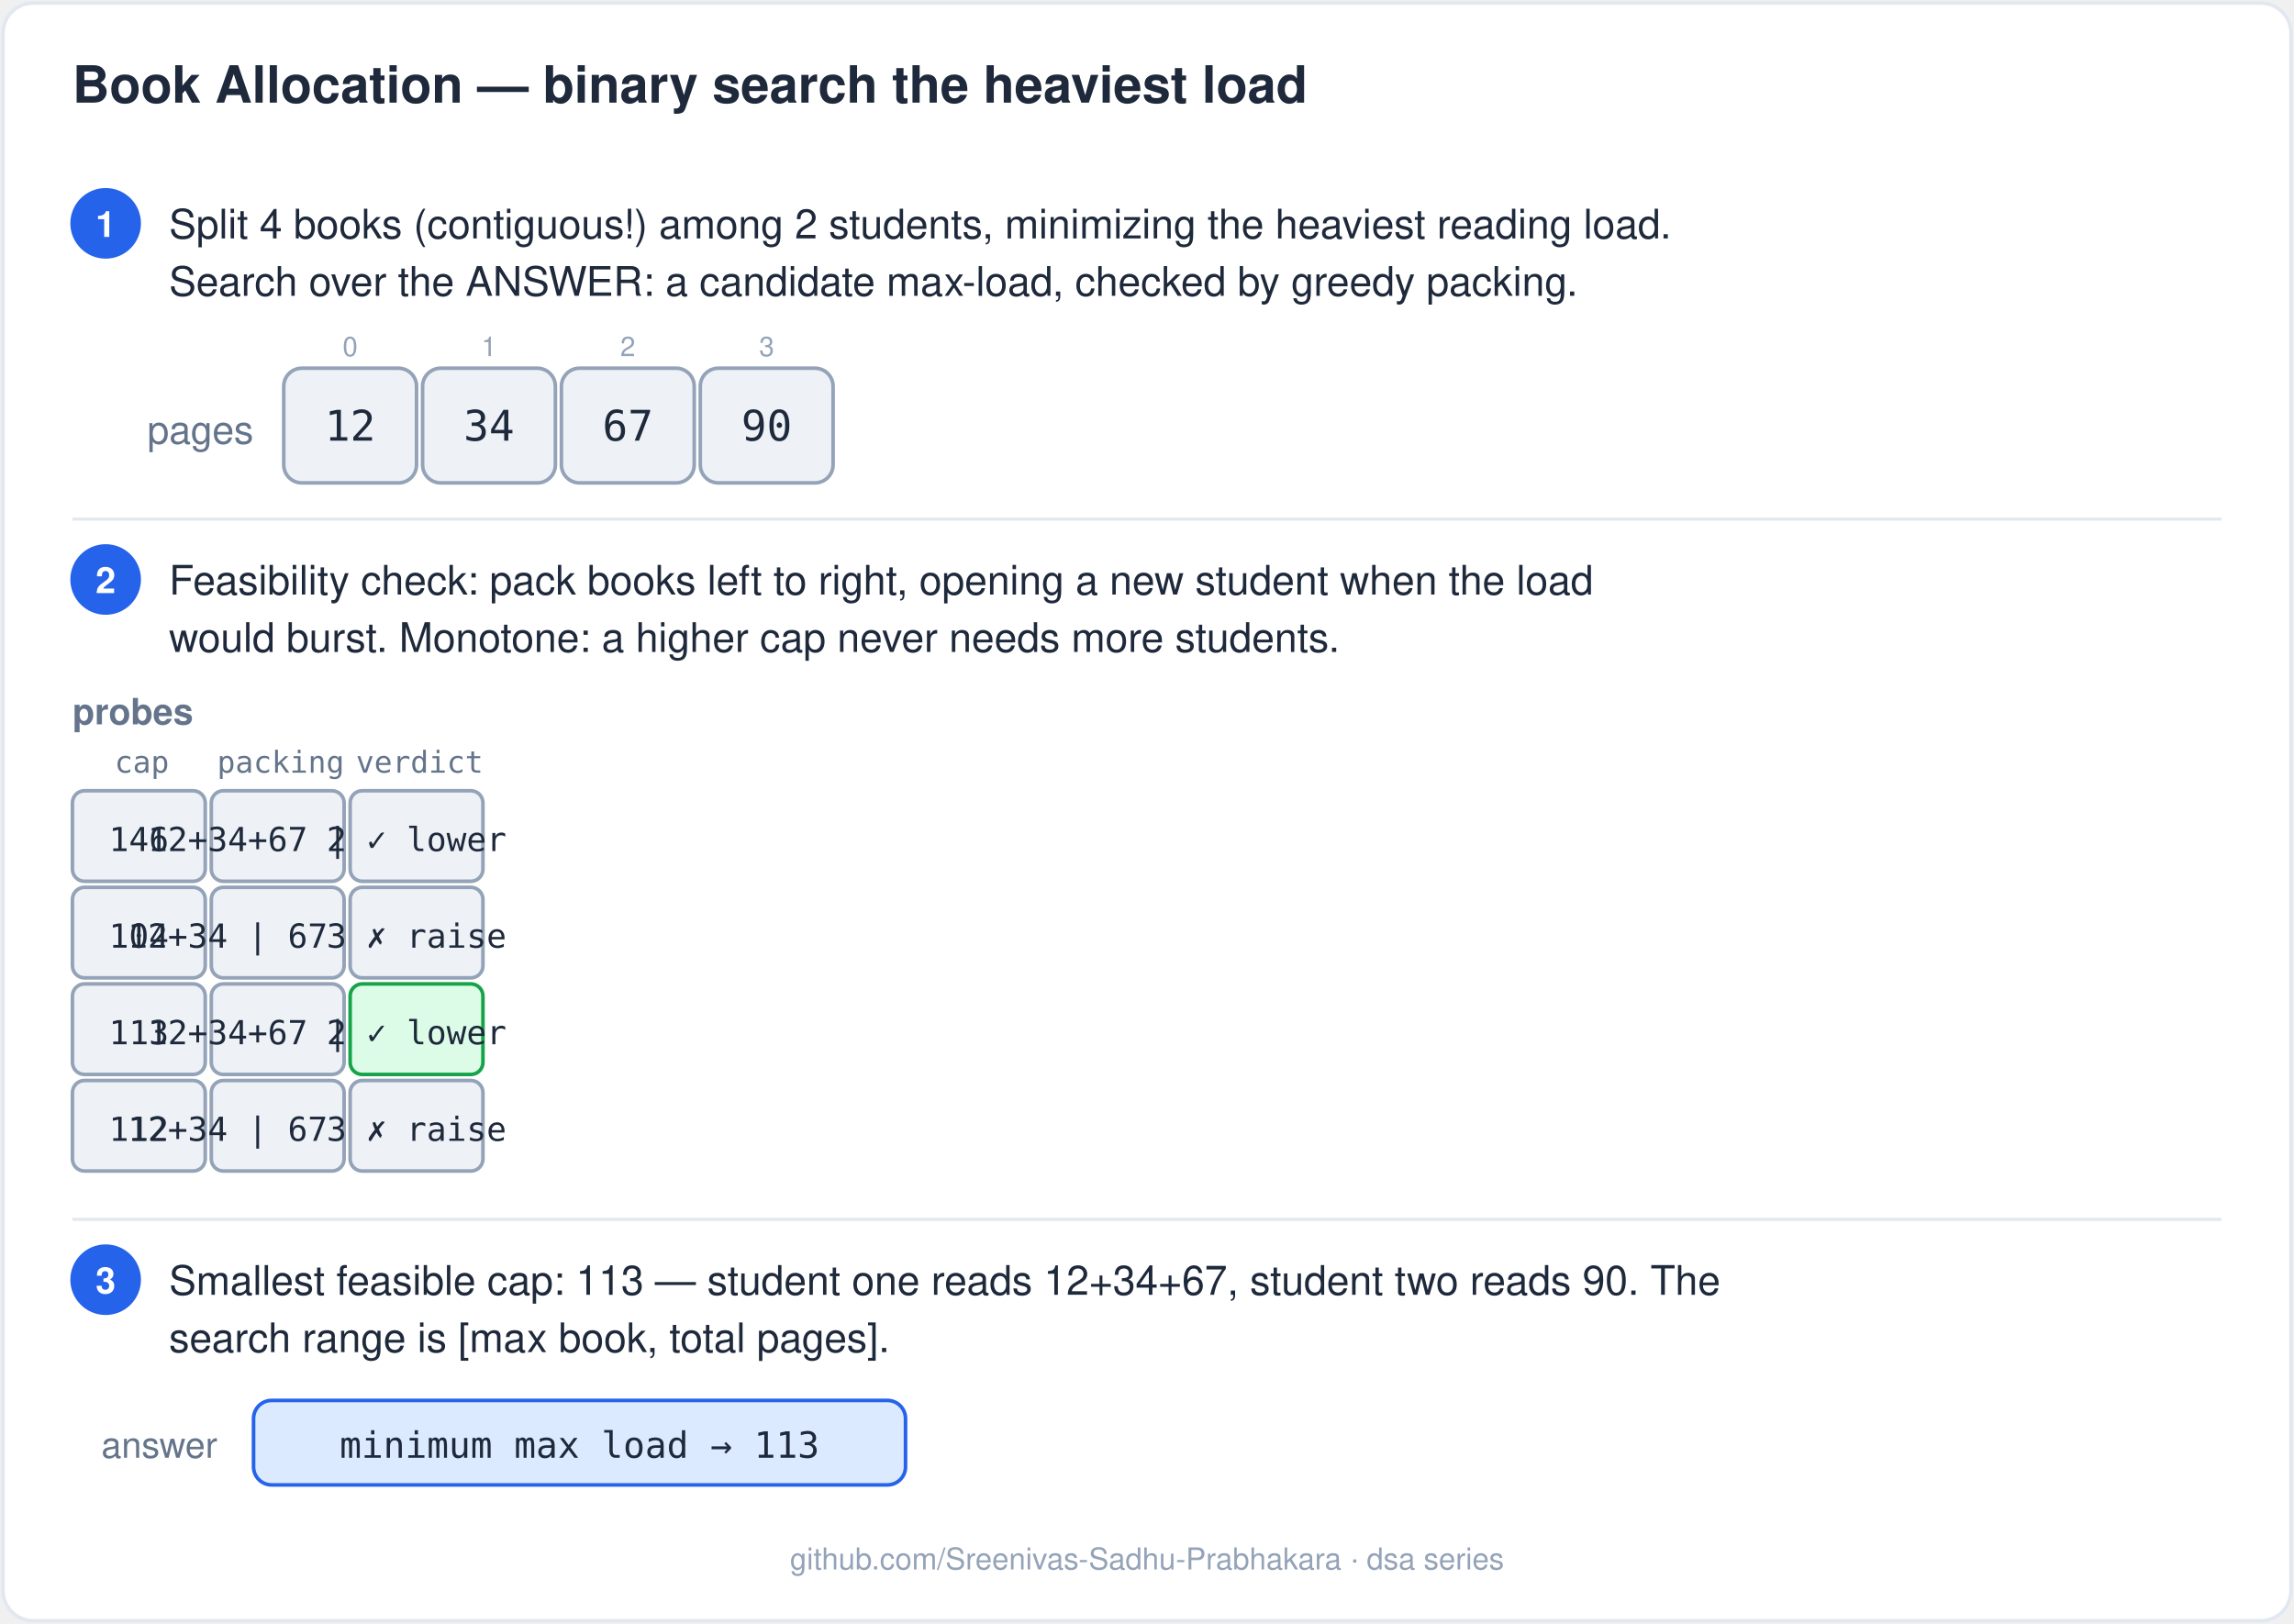
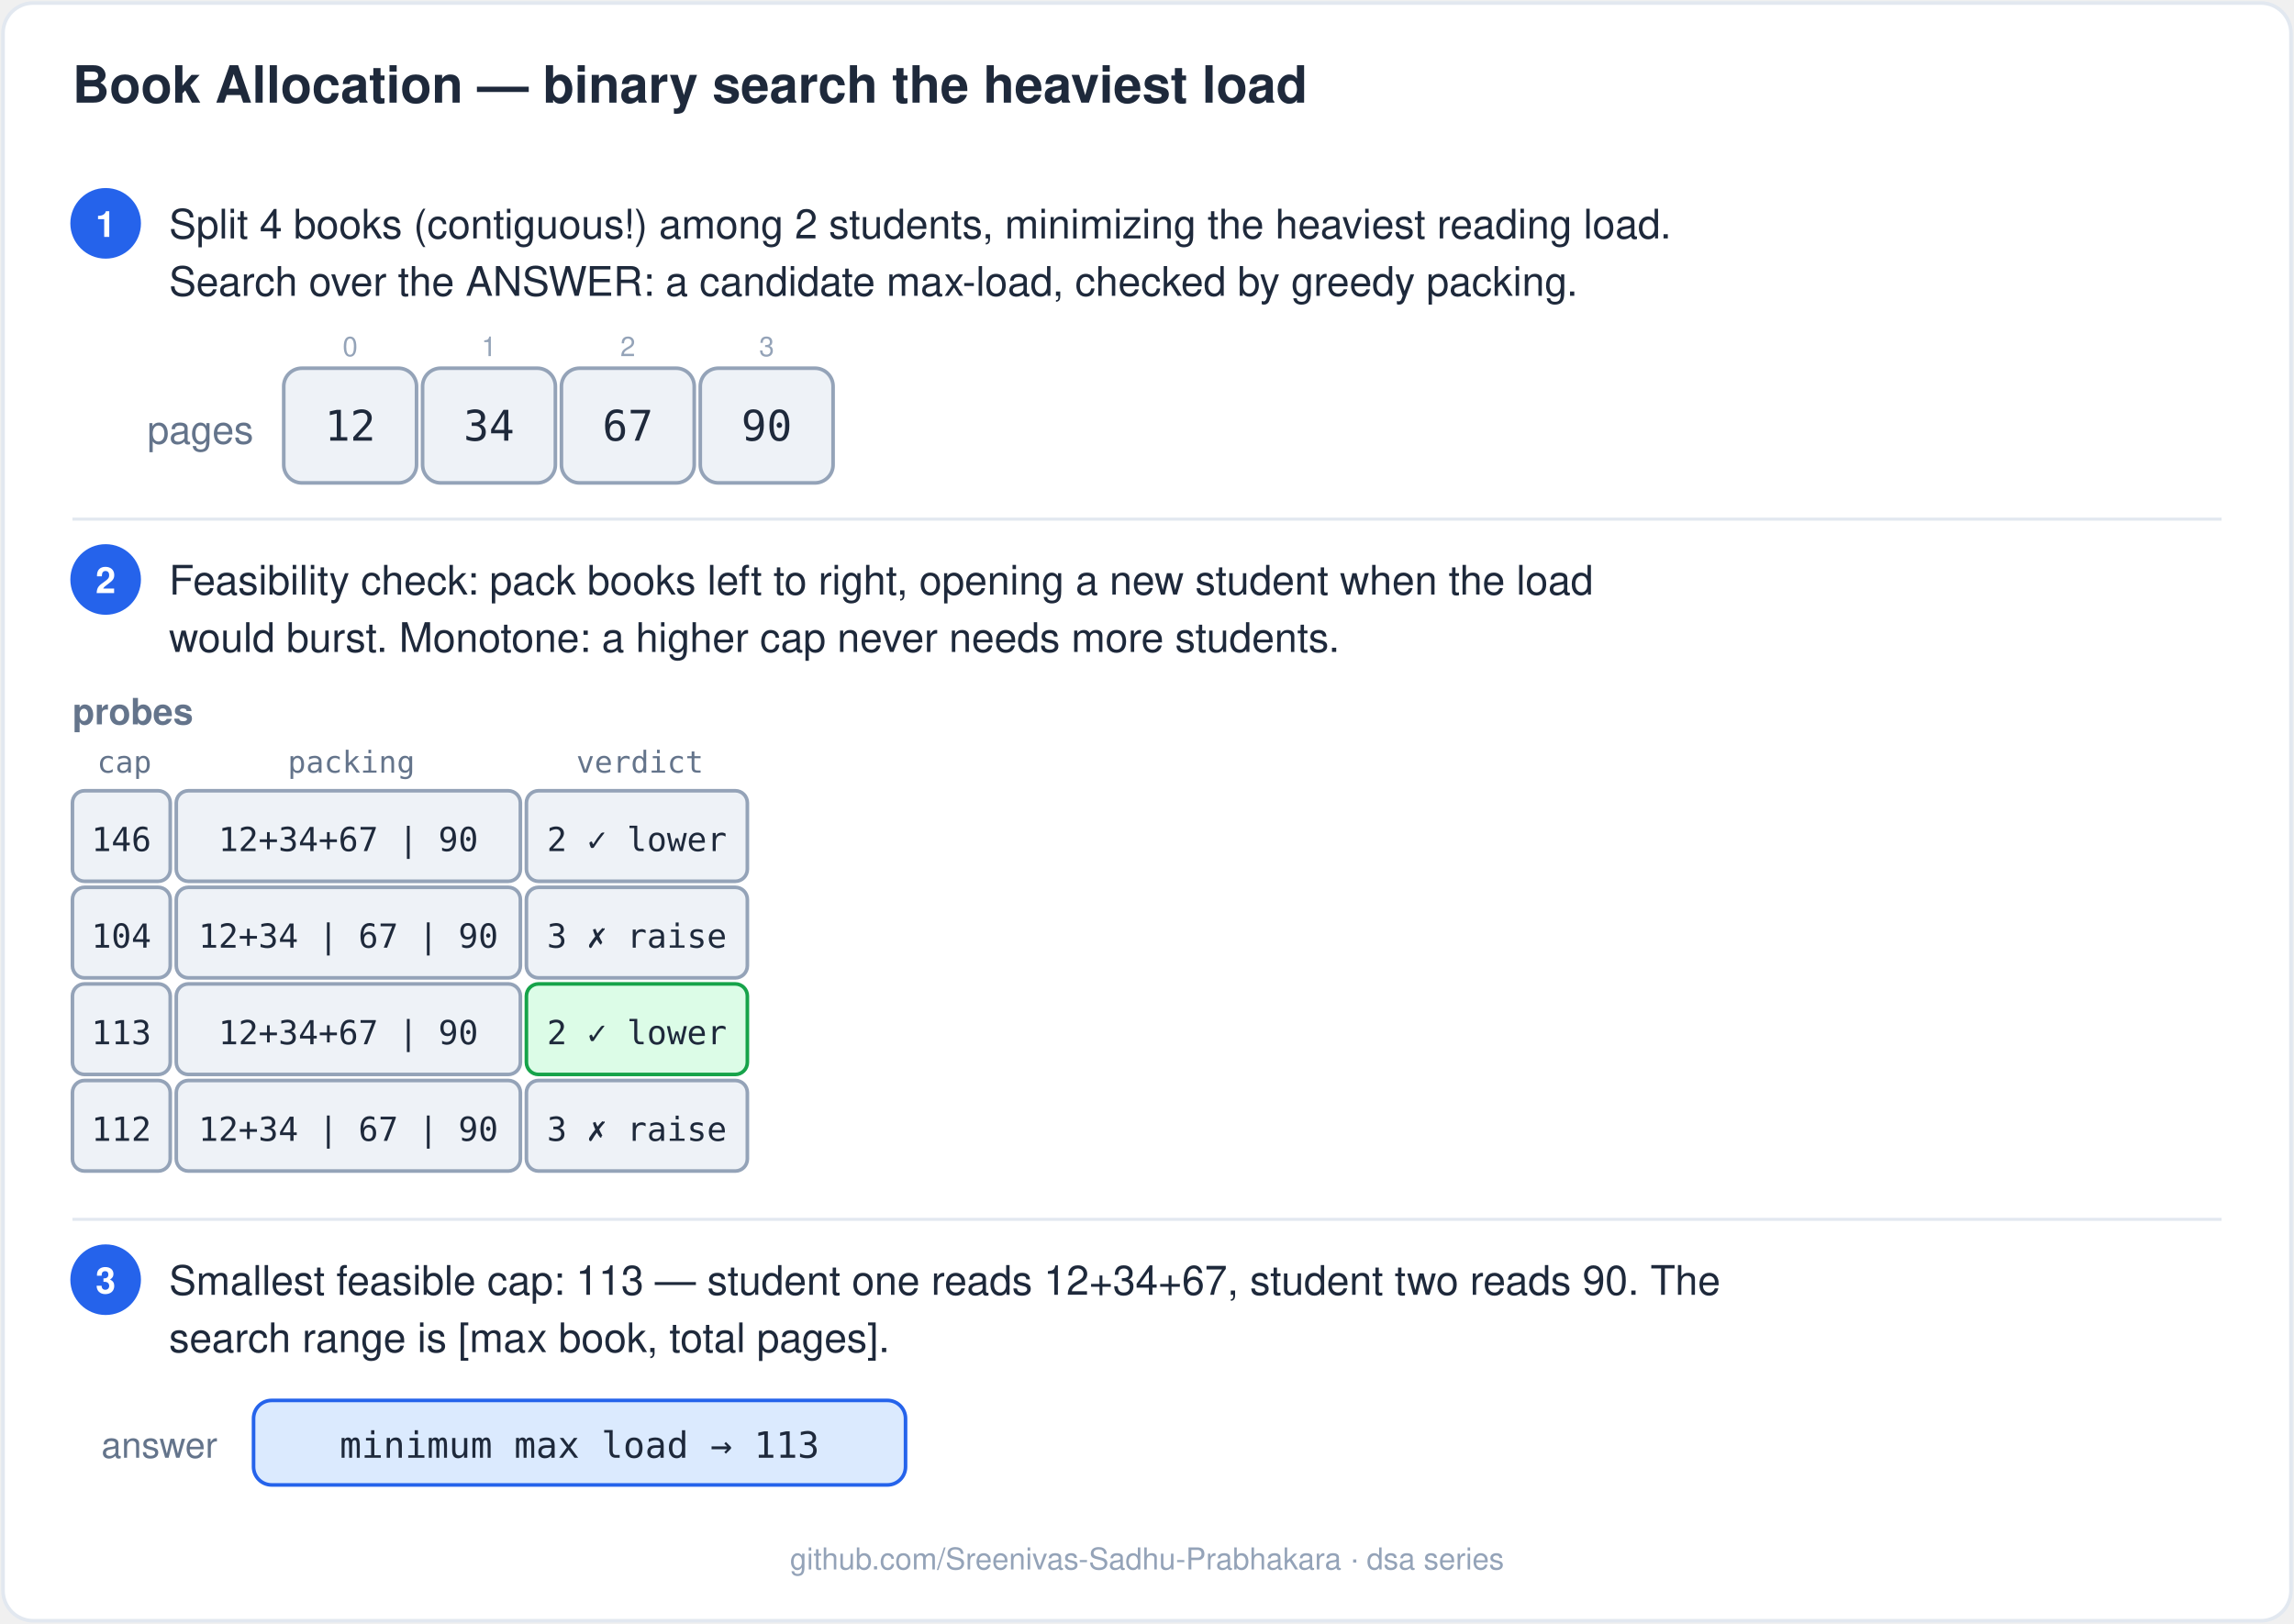
<svg xmlns="http://www.w3.org/2000/svg" width="760" height="538" viewBox="0 0 760 538" role="img" aria-label="Step-by-step visual walkthrough">
  <defs>
    <marker id="arr" markerWidth="8" markerHeight="8" refX="6" refY="3" orient="auto">
      <path d="M0,0 L7,3 L0,6 z" fill="context-stroke" />
    </marker>
  </defs>
  <rect x="1.0" y="1.0" width="758.0" height="536.0" rx="10" fill="#ffffff" stroke="#e2e8f0" stroke-width="1.2" />
  <text x="24.0" y="34.0" font-family="-apple-system,Segoe UI,Helvetica,Arial,sans-serif" font-size="17" fill="#1e293b" text-anchor="start" font-weight="600">Book Allocation — binary search the heaviest load</text>
  <circle cx="35.0" cy="74.0" r="11" fill="#2563eb" stroke="#2563eb" stroke-width="1.4" />
  <text x="35.0" y="78.5" font-family="-apple-system,Segoe UI,Helvetica,Arial,sans-serif" font-size="12" fill="#ffffff" text-anchor="middle" font-weight="600">1</text>
  <text x="56.0" y="79.0" font-family="-apple-system,Segoe UI,Helvetica,Arial,sans-serif" font-size="13.5" fill="#1e293b" text-anchor="start">Split 4 books (contiguous!) among 2 students, minimizing the heaviest reading load.</text>
  <text x="56.0" y="98.0" font-family="-apple-system,Segoe UI,Helvetica,Arial,sans-serif" font-size="13.5" fill="#1e293b" text-anchor="start">Search over the ANSWER: a candidate max-load, checked by greedy packing.</text>
  <text x="84.0" y="147.0" font-family="-apple-system,Segoe UI,Helvetica,Arial,sans-serif" font-size="13" fill="#64748b" text-anchor="end">pages</text>
  <rect x="94.0" y="122.0" width="44.0" height="38.0" rx="6" fill="#eef2f7" stroke="#94a3b8" stroke-width="1.2" />
  <text x="116.0" y="146.0" font-family="ui-monospace,Menlo,monospace" font-size="14" fill="#1e293b" text-anchor="middle">12</text>
  <text x="116.0" y="118.0" font-family="-apple-system,Segoe UI,Helvetica,Arial,sans-serif" font-size="9" fill="#94a3b8" text-anchor="middle">0</text>
  <rect x="140.0" y="122.0" width="44.0" height="38.0" rx="6" fill="#eef2f7" stroke="#94a3b8" stroke-width="1.2" />
  <text x="162.0" y="146.0" font-family="ui-monospace,Menlo,monospace" font-size="14" fill="#1e293b" text-anchor="middle">34</text>
  <text x="162.0" y="118.0" font-family="-apple-system,Segoe UI,Helvetica,Arial,sans-serif" font-size="9" fill="#94a3b8" text-anchor="middle">1</text>
  <rect x="186.0" y="122.0" width="44.0" height="38.0" rx="6" fill="#eef2f7" stroke="#94a3b8" stroke-width="1.2" />
  <text x="208.0" y="146.0" font-family="ui-monospace,Menlo,monospace" font-size="14" fill="#1e293b" text-anchor="middle">67</text>
  <text x="208.0" y="118.0" font-family="-apple-system,Segoe UI,Helvetica,Arial,sans-serif" font-size="9" fill="#94a3b8" text-anchor="middle">2</text>
  <rect x="232.0" y="122.0" width="44.0" height="38.0" rx="6" fill="#eef2f7" stroke="#94a3b8" stroke-width="1.2" />
  <text x="254.0" y="146.0" font-family="ui-monospace,Menlo,monospace" font-size="14" fill="#1e293b" text-anchor="middle">90</text>
  <text x="254.0" y="118.0" font-family="-apple-system,Segoe UI,Helvetica,Arial,sans-serif" font-size="9" fill="#94a3b8" text-anchor="middle">3</text>
  <line x1="24.0" y1="172.0" x2="736.0" y2="172.0" stroke="#e2e8f0" stroke-width="1" />
  <circle cx="35.0" cy="192.0" r="11" fill="#2563eb" stroke="#2563eb" stroke-width="1.4" />
  <text x="35.0" y="196.5" font-family="-apple-system,Segoe UI,Helvetica,Arial,sans-serif" font-size="12" fill="#ffffff" text-anchor="middle" font-weight="600">2</text>
  <text x="56.0" y="197.0" font-family="-apple-system,Segoe UI,Helvetica,Arial,sans-serif" font-size="13.5" fill="#1e293b" text-anchor="start">Feasibility check: pack books left to right, opening a new student when the load</text>
  <text x="56.0" y="216.0" font-family="-apple-system,Segoe UI,Helvetica,Arial,sans-serif" font-size="13.5" fill="#1e293b" text-anchor="start">would burst. Monotone: a higher cap never needs more students.</text>
  <text x="24.0" y="240.0" font-family="-apple-system,Segoe UI,Helvetica,Arial,sans-serif" font-size="12" fill="#64748b" text-anchor="start" font-weight="600">probes</text>
-   <text x="47.0" y="256.0" font-family="ui-monospace,Menlo,monospace" font-size="10" fill="#64748b" text-anchor="middle">cap</text>
-   <text x="93.0" y="256.0" font-family="ui-monospace,Menlo,monospace" font-size="10" fill="#64748b" text-anchor="middle">packing</text>
-   <text x="139.0" y="256.0" font-family="ui-monospace,Menlo,monospace" font-size="10" fill="#64748b" text-anchor="middle">verdict</text>
-   <rect x="24.0" y="262.0" width="44.0" height="30.0" rx="4" fill="#eef2f7" stroke="#94a3b8" stroke-width="1.2" />
-   <text x="46.0" y="282.0" font-family="ui-monospace,Menlo,monospace" font-size="11" fill="#1e293b" text-anchor="middle">146</text>
-   <rect x="70.0" y="262.0" width="44.0" height="30.0" rx="4" fill="#eef2f7" stroke="#94a3b8" stroke-width="1.2" />
-   <text x="92.0" y="282.0" font-family="ui-monospace,Menlo,monospace" font-size="11" fill="#1e293b" text-anchor="middle">12+34+67 | 90</text>
-   <rect x="116.0" y="262.0" width="44.0" height="30.0" rx="4" fill="#eef2f7" stroke="#94a3b8" stroke-width="1.2" />
-   <text x="138.0" y="282.0" font-family="ui-monospace,Menlo,monospace" font-size="11" fill="#1e293b" text-anchor="middle">2 ✓ lower</text>
-   <rect x="24.0" y="294.0" width="44.0" height="30.0" rx="4" fill="#eef2f7" stroke="#94a3b8" stroke-width="1.2" />
-   <text x="46.0" y="314.0" font-family="ui-monospace,Menlo,monospace" font-size="11" fill="#1e293b" text-anchor="middle">104</text>
-   <rect x="70.0" y="294.0" width="44.0" height="30.0" rx="4" fill="#eef2f7" stroke="#94a3b8" stroke-width="1.2" />
-   <text x="92.0" y="314.0" font-family="ui-monospace,Menlo,monospace" font-size="11" fill="#1e293b" text-anchor="middle">12+34 | 67 | 90</text>
-   <rect x="116.0" y="294.0" width="44.0" height="30.0" rx="4" fill="#eef2f7" stroke="#94a3b8" stroke-width="1.2" />
-   <text x="138.0" y="314.0" font-family="ui-monospace,Menlo,monospace" font-size="11" fill="#1e293b" text-anchor="middle">3 ✗ raise</text>
-   <rect x="24.0" y="326.0" width="44.0" height="30.0" rx="4" fill="#eef2f7" stroke="#94a3b8" stroke-width="1.2" />
-   <text x="46.0" y="346.0" font-family="ui-monospace,Menlo,monospace" font-size="11" fill="#1e293b" text-anchor="middle">113</text>
-   <rect x="70.0" y="326.0" width="44.0" height="30.0" rx="4" fill="#eef2f7" stroke="#94a3b8" stroke-width="1.2" />
-   <text x="92.0" y="346.0" font-family="ui-monospace,Menlo,monospace" font-size="11" fill="#1e293b" text-anchor="middle">12+34+67 | 90</text>
-   <rect x="116.0" y="326.0" width="44.0" height="30.0" rx="4" fill="#dcfce7" stroke="#16a34a" stroke-width="1.2" />
-   <text x="138.0" y="346.0" font-family="ui-monospace,Menlo,monospace" font-size="11" fill="#1e293b" text-anchor="middle">2 ✓ lower</text>
-   <rect x="24.0" y="358.0" width="44.0" height="30.0" rx="4" fill="#eef2f7" stroke="#94a3b8" stroke-width="1.2" />
-   <text x="46.0" y="378.0" font-family="ui-monospace,Menlo,monospace" font-size="11" fill="#1e293b" text-anchor="middle">112</text>
-   <rect x="70.0" y="358.0" width="44.0" height="30.0" rx="4" fill="#eef2f7" stroke="#94a3b8" stroke-width="1.2" />
-   <text x="92.0" y="378.0" font-family="ui-monospace,Menlo,monospace" font-size="11" fill="#1e293b" text-anchor="middle">12+34 | 67 | 90</text>
-   <rect x="116.0" y="358.0" width="44.0" height="30.0" rx="4" fill="#eef2f7" stroke="#94a3b8" stroke-width="1.2" />
-   <text x="138.0" y="378.0" font-family="ui-monospace,Menlo,monospace" font-size="11" fill="#1e293b" text-anchor="middle">3 ✗ raise</text>
+   <text x="41.2" y="256.0" font-family="ui-monospace,Menlo,monospace" font-size="10" fill="#64748b" text-anchor="middle">cap</text>
+   <text x="116.4" y="256.0" font-family="ui-monospace,Menlo,monospace" font-size="10" fill="#64748b" text-anchor="middle">packing</text>
+   <text x="212.0" y="256.0" font-family="ui-monospace,Menlo,monospace" font-size="10" fill="#64748b" text-anchor="middle">verdict</text>
+   <rect x="24.0" y="262.0" width="32.4" height="30.0" rx="4" fill="#eef2f7" stroke="#94a3b8" stroke-width="1.2" />
+   <text x="40.2" y="282.0" font-family="ui-monospace,Menlo,monospace" font-size="11" fill="#1e293b" text-anchor="middle">146</text>
+   <rect x="58.4" y="262.0" width="114.0" height="30.0" rx="4" fill="#eef2f7" stroke="#94a3b8" stroke-width="1.2" />
+   <text x="115.4" y="282.0" font-family="ui-monospace,Menlo,monospace" font-size="11" fill="#1e293b" text-anchor="middle">12+34+67 | 90</text>
+   <rect x="174.4" y="262.0" width="73.2" height="30.0" rx="4" fill="#eef2f7" stroke="#94a3b8" stroke-width="1.2" />
+   <text x="211.0" y="282.0" font-family="ui-monospace,Menlo,monospace" font-size="11" fill="#1e293b" text-anchor="middle">2 ✓ lower</text>
+   <rect x="24.0" y="294.0" width="32.4" height="30.0" rx="4" fill="#eef2f7" stroke="#94a3b8" stroke-width="1.2" />
+   <text x="40.2" y="314.0" font-family="ui-monospace,Menlo,monospace" font-size="11" fill="#1e293b" text-anchor="middle">104</text>
+   <rect x="58.4" y="294.0" width="114.0" height="30.0" rx="4" fill="#eef2f7" stroke="#94a3b8" stroke-width="1.2" />
+   <text x="115.4" y="314.0" font-family="ui-monospace,Menlo,monospace" font-size="11" fill="#1e293b" text-anchor="middle">12+34 | 67 | 90</text>
+   <rect x="174.4" y="294.0" width="73.2" height="30.0" rx="4" fill="#eef2f7" stroke="#94a3b8" stroke-width="1.2" />
+   <text x="211.0" y="314.0" font-family="ui-monospace,Menlo,monospace" font-size="11" fill="#1e293b" text-anchor="middle">3 ✗ raise</text>
+   <rect x="24.0" y="326.0" width="32.4" height="30.0" rx="4" fill="#eef2f7" stroke="#94a3b8" stroke-width="1.2" />
+   <text x="40.2" y="346.0" font-family="ui-monospace,Menlo,monospace" font-size="11" fill="#1e293b" text-anchor="middle">113</text>
+   <rect x="58.4" y="326.0" width="114.0" height="30.0" rx="4" fill="#eef2f7" stroke="#94a3b8" stroke-width="1.2" />
+   <text x="115.4" y="346.0" font-family="ui-monospace,Menlo,monospace" font-size="11" fill="#1e293b" text-anchor="middle">12+34+67 | 90</text>
+   <rect x="174.4" y="326.0" width="73.2" height="30.0" rx="4" fill="#dcfce7" stroke="#16a34a" stroke-width="1.2" />
+   <text x="211.0" y="346.0" font-family="ui-monospace,Menlo,monospace" font-size="11" fill="#1e293b" text-anchor="middle">2 ✓ lower</text>
+   <rect x="24.0" y="358.0" width="32.4" height="30.0" rx="4" fill="#eef2f7" stroke="#94a3b8" stroke-width="1.2" />
+   <text x="40.2" y="378.0" font-family="ui-monospace,Menlo,monospace" font-size="11" fill="#1e293b" text-anchor="middle">112</text>
+   <rect x="58.4" y="358.0" width="114.0" height="30.0" rx="4" fill="#eef2f7" stroke="#94a3b8" stroke-width="1.2" />
+   <text x="115.4" y="378.0" font-family="ui-monospace,Menlo,monospace" font-size="11" fill="#1e293b" text-anchor="middle">12+34 | 67 | 90</text>
+   <rect x="174.4" y="358.0" width="73.2" height="30.0" rx="4" fill="#eef2f7" stroke="#94a3b8" stroke-width="1.2" />
+   <text x="211.0" y="378.0" font-family="ui-monospace,Menlo,monospace" font-size="11" fill="#1e293b" text-anchor="middle">3 ✗ raise</text>
  <line x1="24.0" y1="404.0" x2="736.0" y2="404.0" stroke="#e2e8f0" stroke-width="1" />
  <circle cx="35.0" cy="424.0" r="11" fill="#2563eb" stroke="#2563eb" stroke-width="1.4" />
  <text x="35.0" y="428.5" font-family="-apple-system,Segoe UI,Helvetica,Arial,sans-serif" font-size="12" fill="#ffffff" text-anchor="middle" font-weight="600">3</text>
  <text x="56.0" y="429.0" font-family="-apple-system,Segoe UI,Helvetica,Arial,sans-serif" font-size="13.5" fill="#1e293b" text-anchor="start">Smallest feasible cap: 113 — student one reads 12+34+67, student two reads 90. The</text>
  <text x="56.0" y="448.0" font-family="-apple-system,Segoe UI,Helvetica,Arial,sans-serif" font-size="13.5" fill="#1e293b" text-anchor="start">search range is [max book, total pages].</text>
  <text x="72.0" y="483.0" font-family="-apple-system,Segoe UI,Helvetica,Arial,sans-serif" font-size="12" fill="#64748b" text-anchor="end">answer</text>
  <rect x="84.0" y="464.0" width="216.0" height="28.0" rx="6" fill="#dbeafe" stroke="#2563eb" stroke-width="1.2" />
  <text x="192.0" y="483.0" font-family="ui-monospace,Menlo,monospace" font-size="12" fill="#1e293b" text-anchor="middle">minimum max load → 113</text>
  <text x="380.0" y="520.0" font-family="-apple-system,Segoe UI,Helvetica,Arial,sans-serif" font-size="10" fill="#94a3b8" text-anchor="middle">github.com/Sreenivas-Sadhu-Prabhakara · dsa series</text>
</svg>
